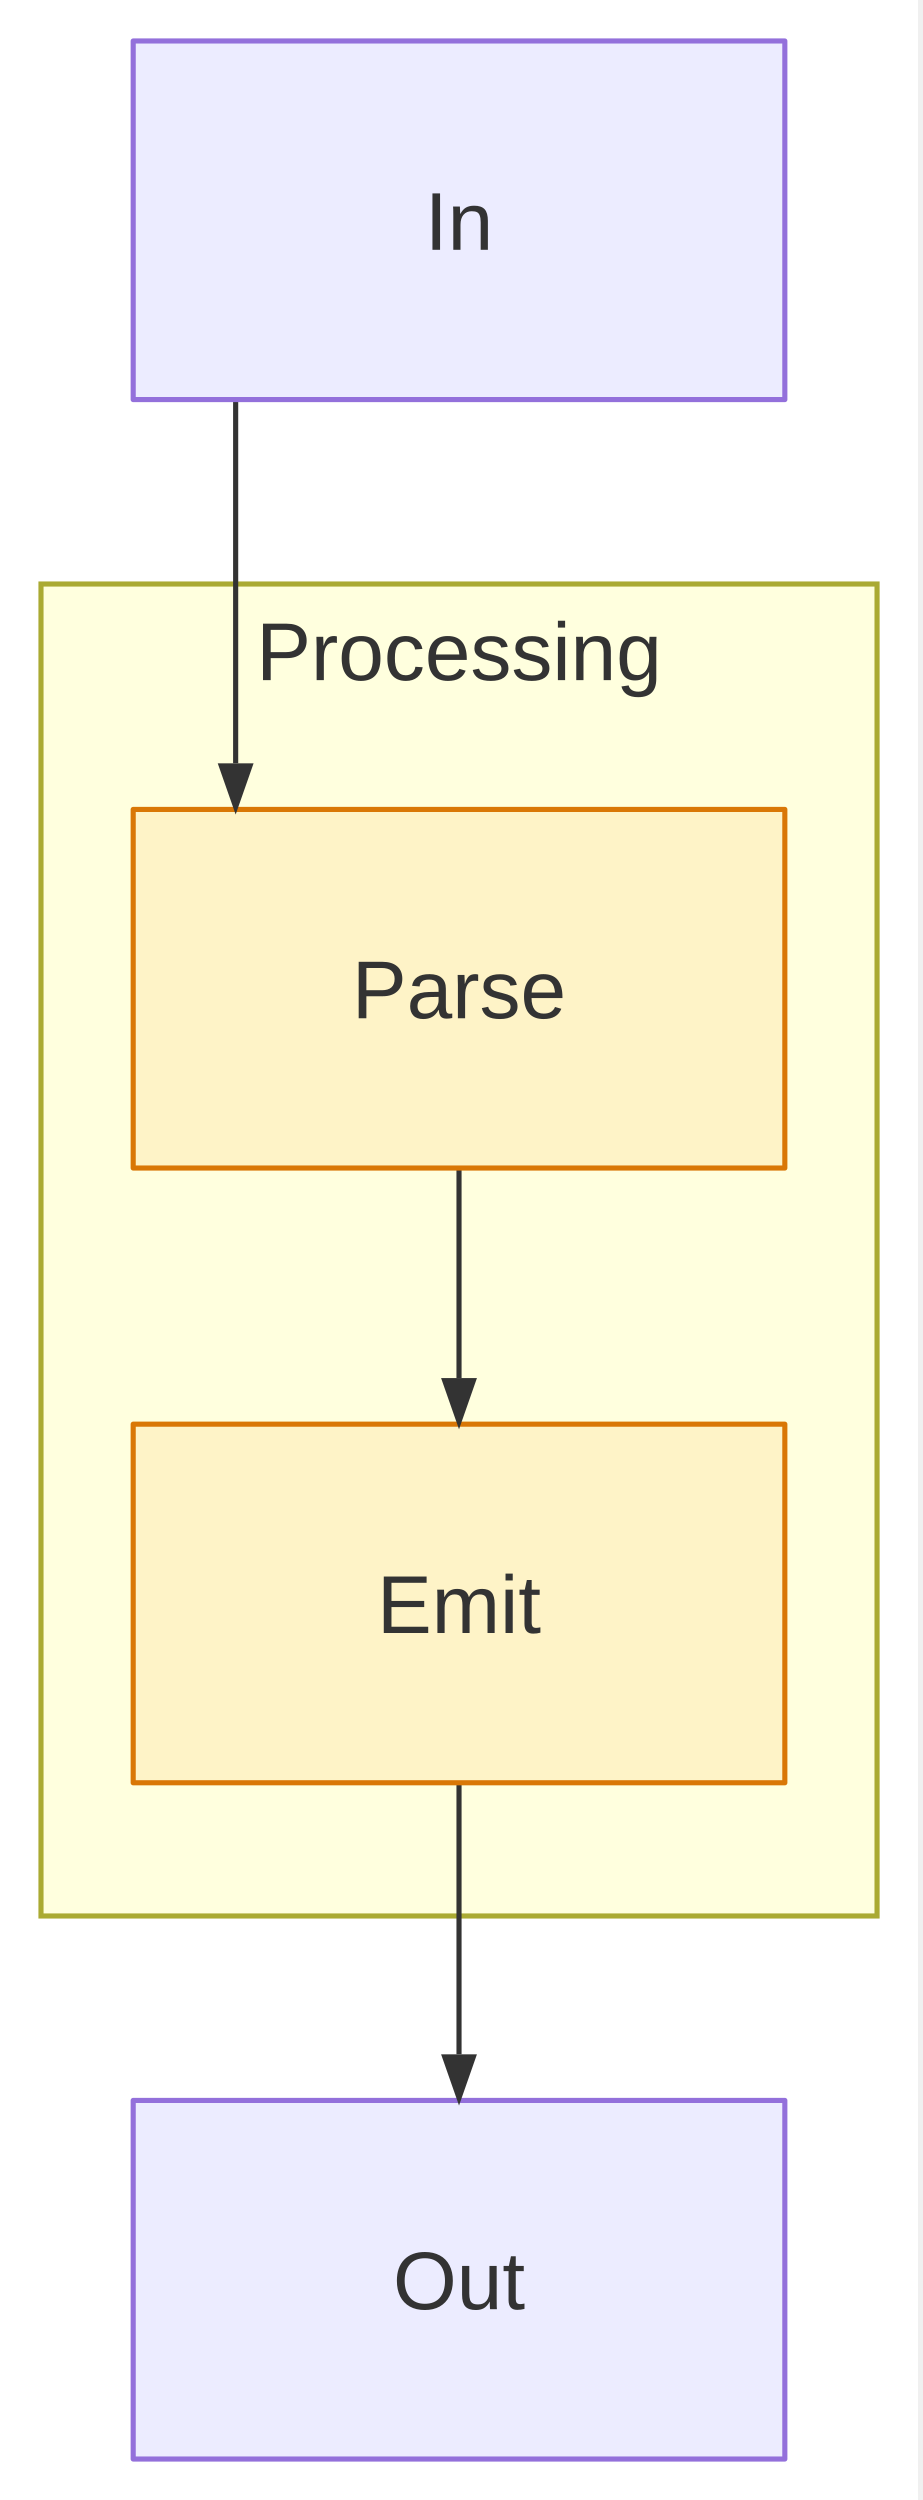
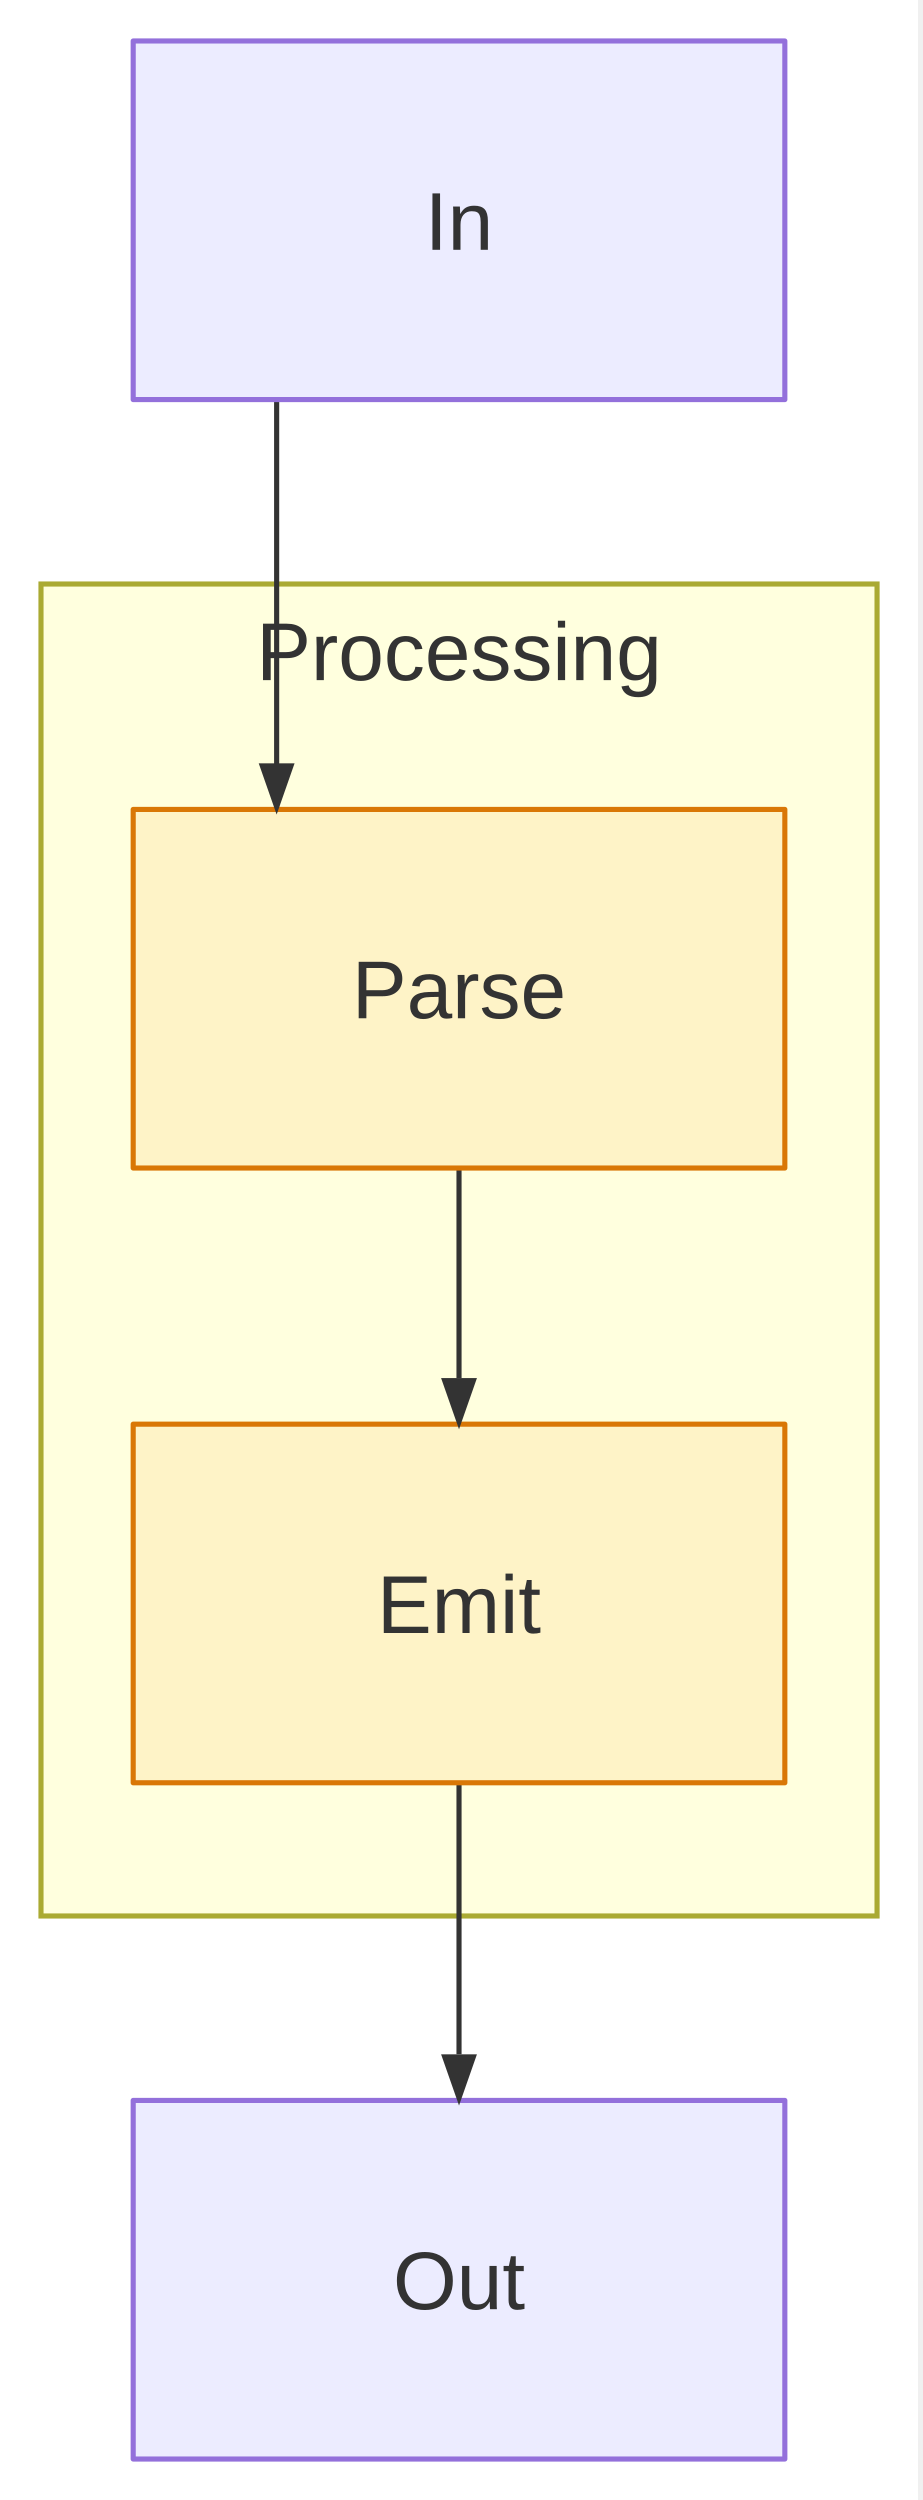
<svg xmlns="http://www.w3.org/2000/svg" width="180" height="488" viewBox="0 0 180 488">
  <rect x="0" y="0" width="179.2" height="488" fill="white" />
  <rect x="8" y="114" width="163.2" height="260" fill="#ffffde" stroke="#aaaa33" stroke-width="1" />
  <text x="89.6" y="132.76" text-anchor="middle" fill="#333" font-family="&quot;trebuchet ms&quot;, verdana, arial, sans-serif" font-size="16px">Processing</text>
  <line x1="89.6" y1="228" x2="89.6" y2="269" stroke="#333333" stroke-width="1" stroke-linecap="butt" data-edge-source="P1" data-edge-target="P2" />
-   <line x1="46" y1="78" x2="46" y2="149" stroke="#333333" stroke-width="1" stroke-linecap="butt" data-edge-source="IN" data-edge-target="P1" />
+   <path d="M33.2,60L54,60L54,158" fill="none" stroke="#333333" stroke-width="1" stroke-linejoin="round" stroke-linecap="round" data-edge-source="IN" data-edge-target="P1" />
  <line x1="89.6" y1="348" x2="89.6" y2="401" stroke="#333333" stroke-width="1" stroke-linecap="butt" data-edge-source="P2" data-edge-target="OUT" />
  <path d="M26,8 H153.2 V78 H26 Z" fill="#ECECFF" stroke="#9370DB" stroke-width="1" stroke-linejoin="round" stroke-linecap="round" />
  <path d="M26,158 H153.2 V228 H26 Z" fill="#fef3c7" stroke="#d97706" stroke-width="1" stroke-linejoin="round" stroke-linecap="round" />
  <path d="M26,278 H153.2 V348 H26 Z" fill="#fef3c7" stroke="#d97706" stroke-width="1" stroke-linejoin="round" stroke-linecap="round" />
  <path d="M26,410 H153.2 V480 H26 Z" fill="#ECECFF" stroke="#9370DB" stroke-width="1" stroke-linejoin="round" stroke-linecap="round" />
  <polygon points="89.6,279 86.1,269 93.1,269" fill="#333333" stroke="none" />
-   <polygon points="46,159 42.5,149 49.5,149" fill="#333333" stroke="none" />
+   <polygon points="54,159 50.5,149 57.5,149" fill="#333333" stroke="none" />
  <polygon points="89.6,411 86.1,401 93.1,401" fill="#333333" stroke="none" />
  <text x="89.6" y="48.76" text-anchor="middle" fill="#333" font-family="&quot;trebuchet ms&quot;, verdana, arial, sans-serif" font-size="16" font-weight="normal">In</text>
  <text x="89.6" y="198.76" text-anchor="middle" fill="#333" font-family="&quot;trebuchet ms&quot;, verdana, arial, sans-serif" font-size="16" font-weight="normal">Parse</text>
  <text x="89.6" y="318.76" text-anchor="middle" fill="#333" font-family="&quot;trebuchet ms&quot;, verdana, arial, sans-serif" font-size="16" font-weight="normal">Emit</text>
  <text x="89.6" y="450.76" text-anchor="middle" fill="#333" font-family="&quot;trebuchet ms&quot;, verdana, arial, sans-serif" font-size="16" font-weight="normal">Out</text>
</svg>
